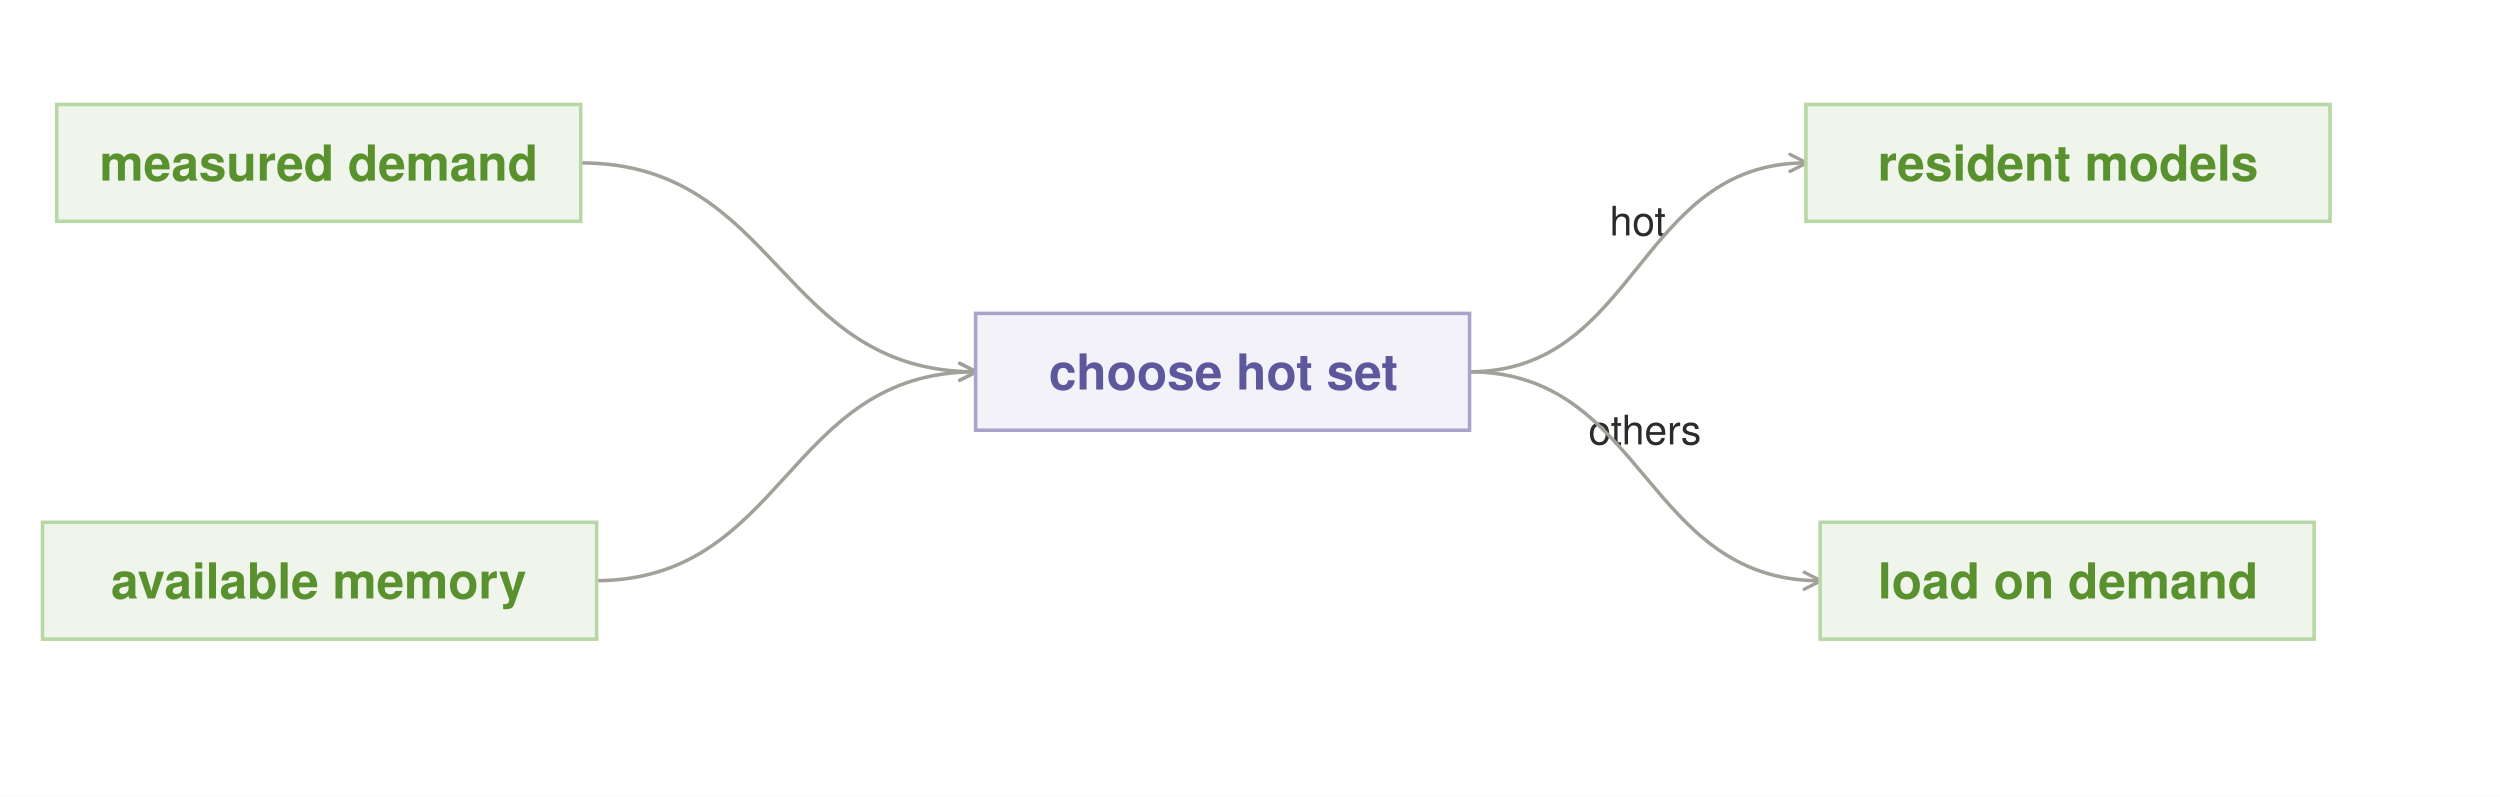
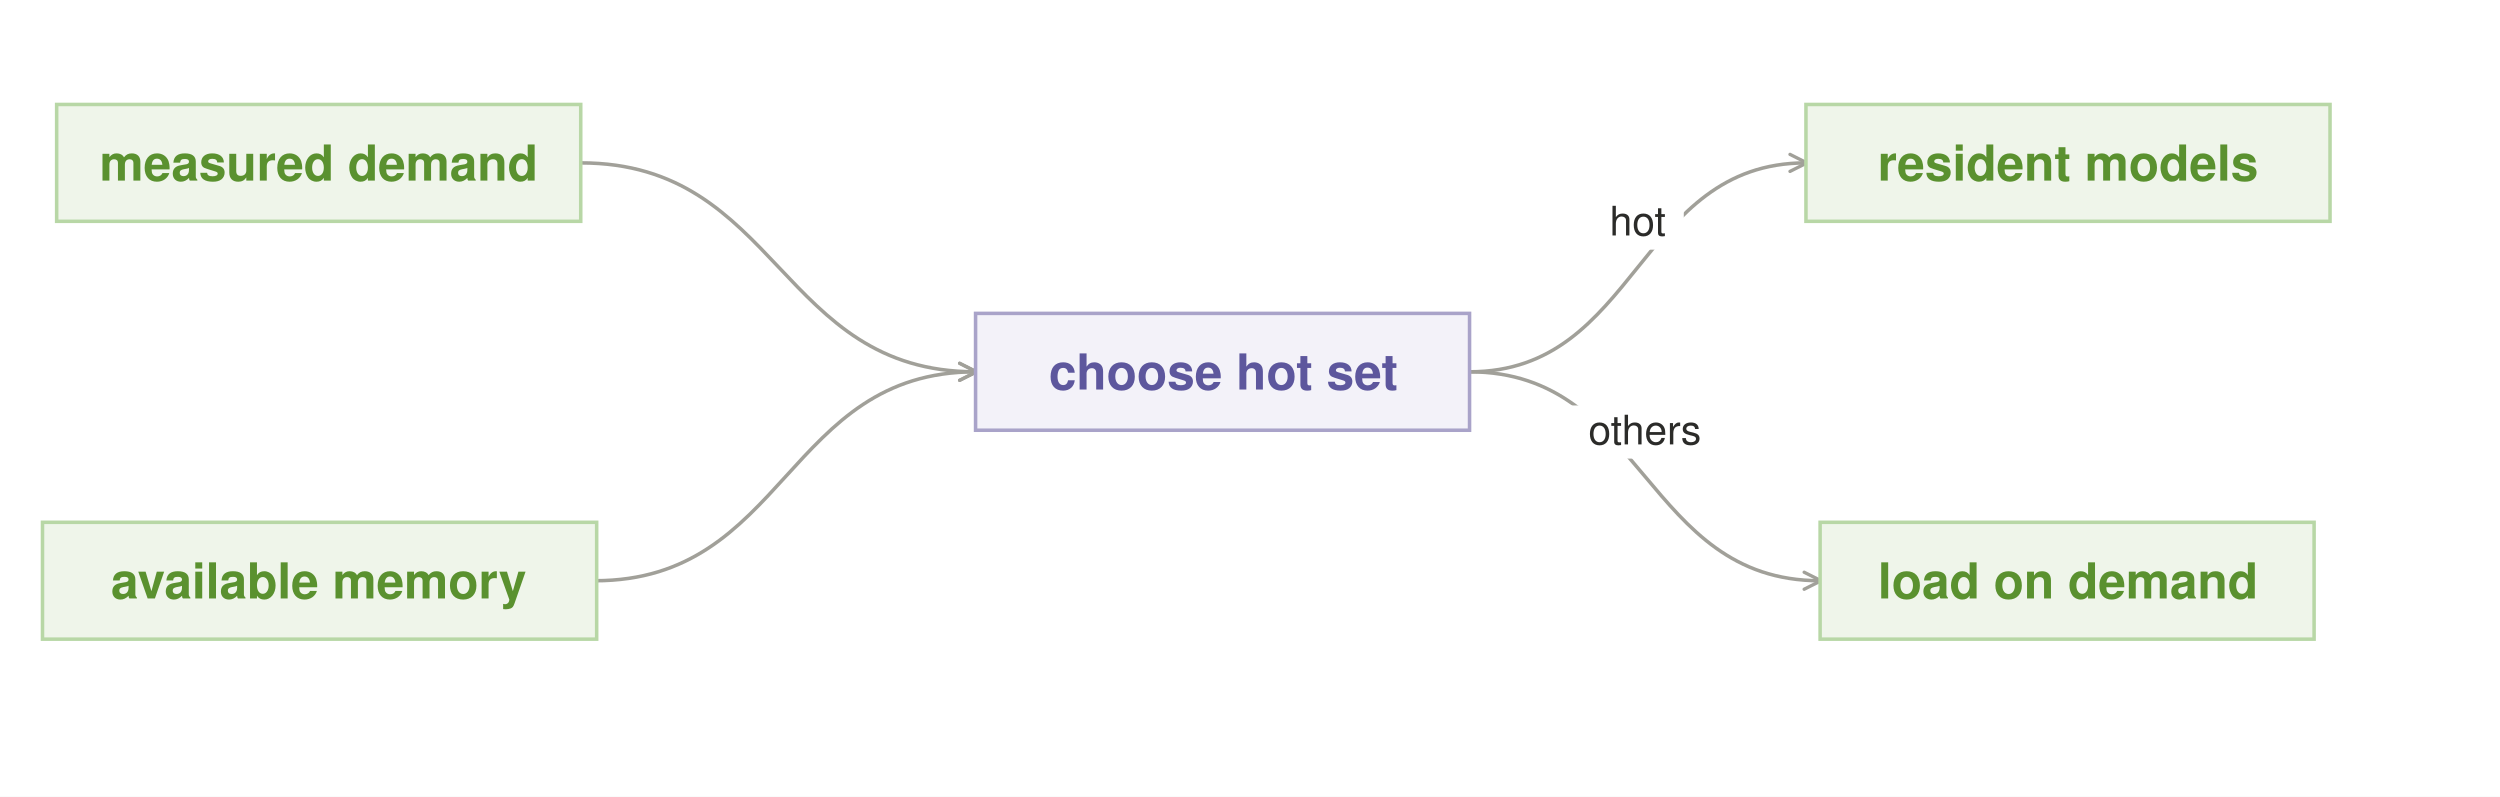
<svg xmlns="http://www.w3.org/2000/svg" viewBox="0 0 1412 450" font-family="Avenir Next, Nunito, Segoe UI, Helvetica, Arial, sans-serif" role="img" aria-labelledby="t">
  <defs>
    <marker id="ha" markerWidth="13.3" markerHeight="13.3" refX="11" refY="7.0" orient="auto" markerUnits="userSpaceOnUse">
      <path d="M2 2.2 L11.5 7.0 L2 11.8" fill="none" stroke="#a1a099" stroke-width="1.9" stroke-linecap="round" stroke-linejoin="round" />
    </marker>
    <marker id="Ha" markerWidth="18.1" markerHeight="18.1" refX="15" refY="9.5" orient="auto" markerUnits="userSpaceOnUse">
      <path d="M2 3.0 L15.6 9.5 L2 16.0" fill="none" stroke="#a1a099" stroke-width="3.0" stroke-linecap="round" stroke-linejoin="round" />
    </marker>
    <marker id="hg" markerWidth="13.3" markerHeight="13.3" refX="11" refY="7.0" orient="auto" markerUnits="userSpaceOnUse">
      <path d="M2 2.2 L11.5 7.0 L2 11.8" fill="none" stroke="#5a912f" stroke-width="1.9" stroke-linecap="round" stroke-linejoin="round" />
    </marker>
    <marker id="Hg" markerWidth="18.1" markerHeight="18.1" refX="15" refY="9.5" orient="auto" markerUnits="userSpaceOnUse">
      <path d="M2 3.0 L15.6 9.5 L2 16.0" fill="none" stroke="#5a912f" stroke-width="3.0" stroke-linecap="round" stroke-linejoin="round" />
    </marker>
    <marker id="hp" markerWidth="13.3" markerHeight="13.3" refX="11" refY="7.0" orient="auto" markerUnits="userSpaceOnUse">
      <path d="M2 2.2 L11.5 7.0 L2 11.8" fill="none" stroke="#5d579d" stroke-width="1.9" stroke-linecap="round" stroke-linejoin="round" />
    </marker>
    <marker id="Hp" markerWidth="18.1" markerHeight="18.1" refX="15" refY="9.5" orient="auto" markerUnits="userSpaceOnUse">
      <path d="M2 3.0 L15.6 9.5 L2 16.0" fill="none" stroke="#5d579d" stroke-width="3.0" stroke-linecap="round" stroke-linejoin="round" />
    </marker>
    <marker id="hc" markerWidth="13.3" markerHeight="13.3" refX="11" refY="7.0" orient="auto" markerUnits="userSpaceOnUse">
      <path d="M2 2.2 L11.5 7.0 L2 11.8" fill="none" stroke="#ad5130" stroke-width="1.9" stroke-linecap="round" stroke-linejoin="round" />
    </marker>
    <marker id="Hc" markerWidth="18.1" markerHeight="18.1" refX="15" refY="9.5" orient="auto" markerUnits="userSpaceOnUse">
      <path d="M2 3.0 L15.6 9.5 L2 16.0" fill="none" stroke="#ad5130" stroke-width="3.0" stroke-linecap="round" stroke-linejoin="round" />
    </marker>
    <marker id="hk" markerWidth="13.3" markerHeight="13.3" refX="11" refY="7.0" orient="auto" markerUnits="userSpaceOnUse">
      <path d="M2 2.2 L11.5 7.0 L2 11.8" fill="none" stroke="#2b2b29" stroke-width="1.9" stroke-linecap="round" stroke-linejoin="round" />
    </marker>
    <marker id="Hk" markerWidth="18.1" markerHeight="18.1" refX="15" refY="9.5" orient="auto" markerUnits="userSpaceOnUse">
      <path d="M2 3.0 L15.6 9.5 L2 16.0" fill="none" stroke="#2b2b29" stroke-width="3.0" stroke-linecap="round" stroke-linejoin="round" />
    </marker>
  </defs>
  <rect width="1412" height="450" fill="#fff" />
-   <text x="925" y="133" text-anchor="middle" fill="#2b2b29" font-size="23">hot</text>
-   <text x="929" y="251" text-anchor="middle" fill="#2b2b29" font-size="23">others</text>
  <path d="M 328 92 C 440 92, 440 210, 551 210" fill="none" stroke="#a1a099" stroke-width="2" marker-end="url(#ha)" />
  <path d="M 336 328 C 444 328, 444 210, 551 210" fill="none" stroke="#a1a099" stroke-width="2" marker-end="url(#ha)" />
  <path d="M 830 210 C 925 210, 925 92, 1020 92" fill="none" stroke="#a1a099" stroke-width="2" marker-end="url(#ha)" />
  <path d="M 830 210 C 929 210, 929 328, 1028 328" fill="none" stroke="#a1a099" stroke-width="2" marker-end="url(#ha)" />
+   <rect class="edge-label-bg" x="898" y="111" width="53" height="30" rx="5" fill="#fff" />
+   <text class="edge-label" x="925" y="133" text-anchor="middle" fill="#2b2b29" font-size="23">hot</text>
+   <rect class="edge-label-bg" x="882" y="229" width="95" height="30" rx="5" fill="#fff" />
+   <text class="edge-label" x="929" y="251" text-anchor="middle" fill="#2b2b29" font-size="23">others</text>
  <rect x="32" y="59" width="296" height="66" rx="0" fill="#eff5ea" stroke="#b8d7a6" stroke-width="2" />
  <text x="180" y="102" text-anchor="middle" fill="#5a912f" font-size="28" font-weight="600">measured demand</text>
  <rect x="24" y="295" width="313" height="66" rx="0" fill="#eff5ea" stroke="#b8d7a6" stroke-width="2" />
  <text x="180" y="338" text-anchor="middle" fill="#5a912f" font-size="28" font-weight="600">available memory</text>
  <rect x="551" y="177" width="279" height="66" rx="0" fill="#f3f2f9" stroke="#a9a3c9" stroke-width="2" />
  <text x="691" y="220" text-anchor="middle" fill="#5d579d" font-size="28" font-weight="600">choose hot set</text>
  <rect x="1020" y="59" width="296" height="66" rx="0" fill="#eff5ea" stroke="#b8d7a6" stroke-width="2" />
  <text x="1168" y="102" text-anchor="middle" fill="#5a912f" font-size="28" font-weight="600">resident models</text>
  <rect x="1028" y="295" width="279" height="66" rx="0" fill="#eff5ea" stroke="#b8d7a6" stroke-width="2" />
  <text x="1168" y="338" text-anchor="middle" fill="#5a912f" font-size="28" font-weight="600">load on demand</text>
</svg>
